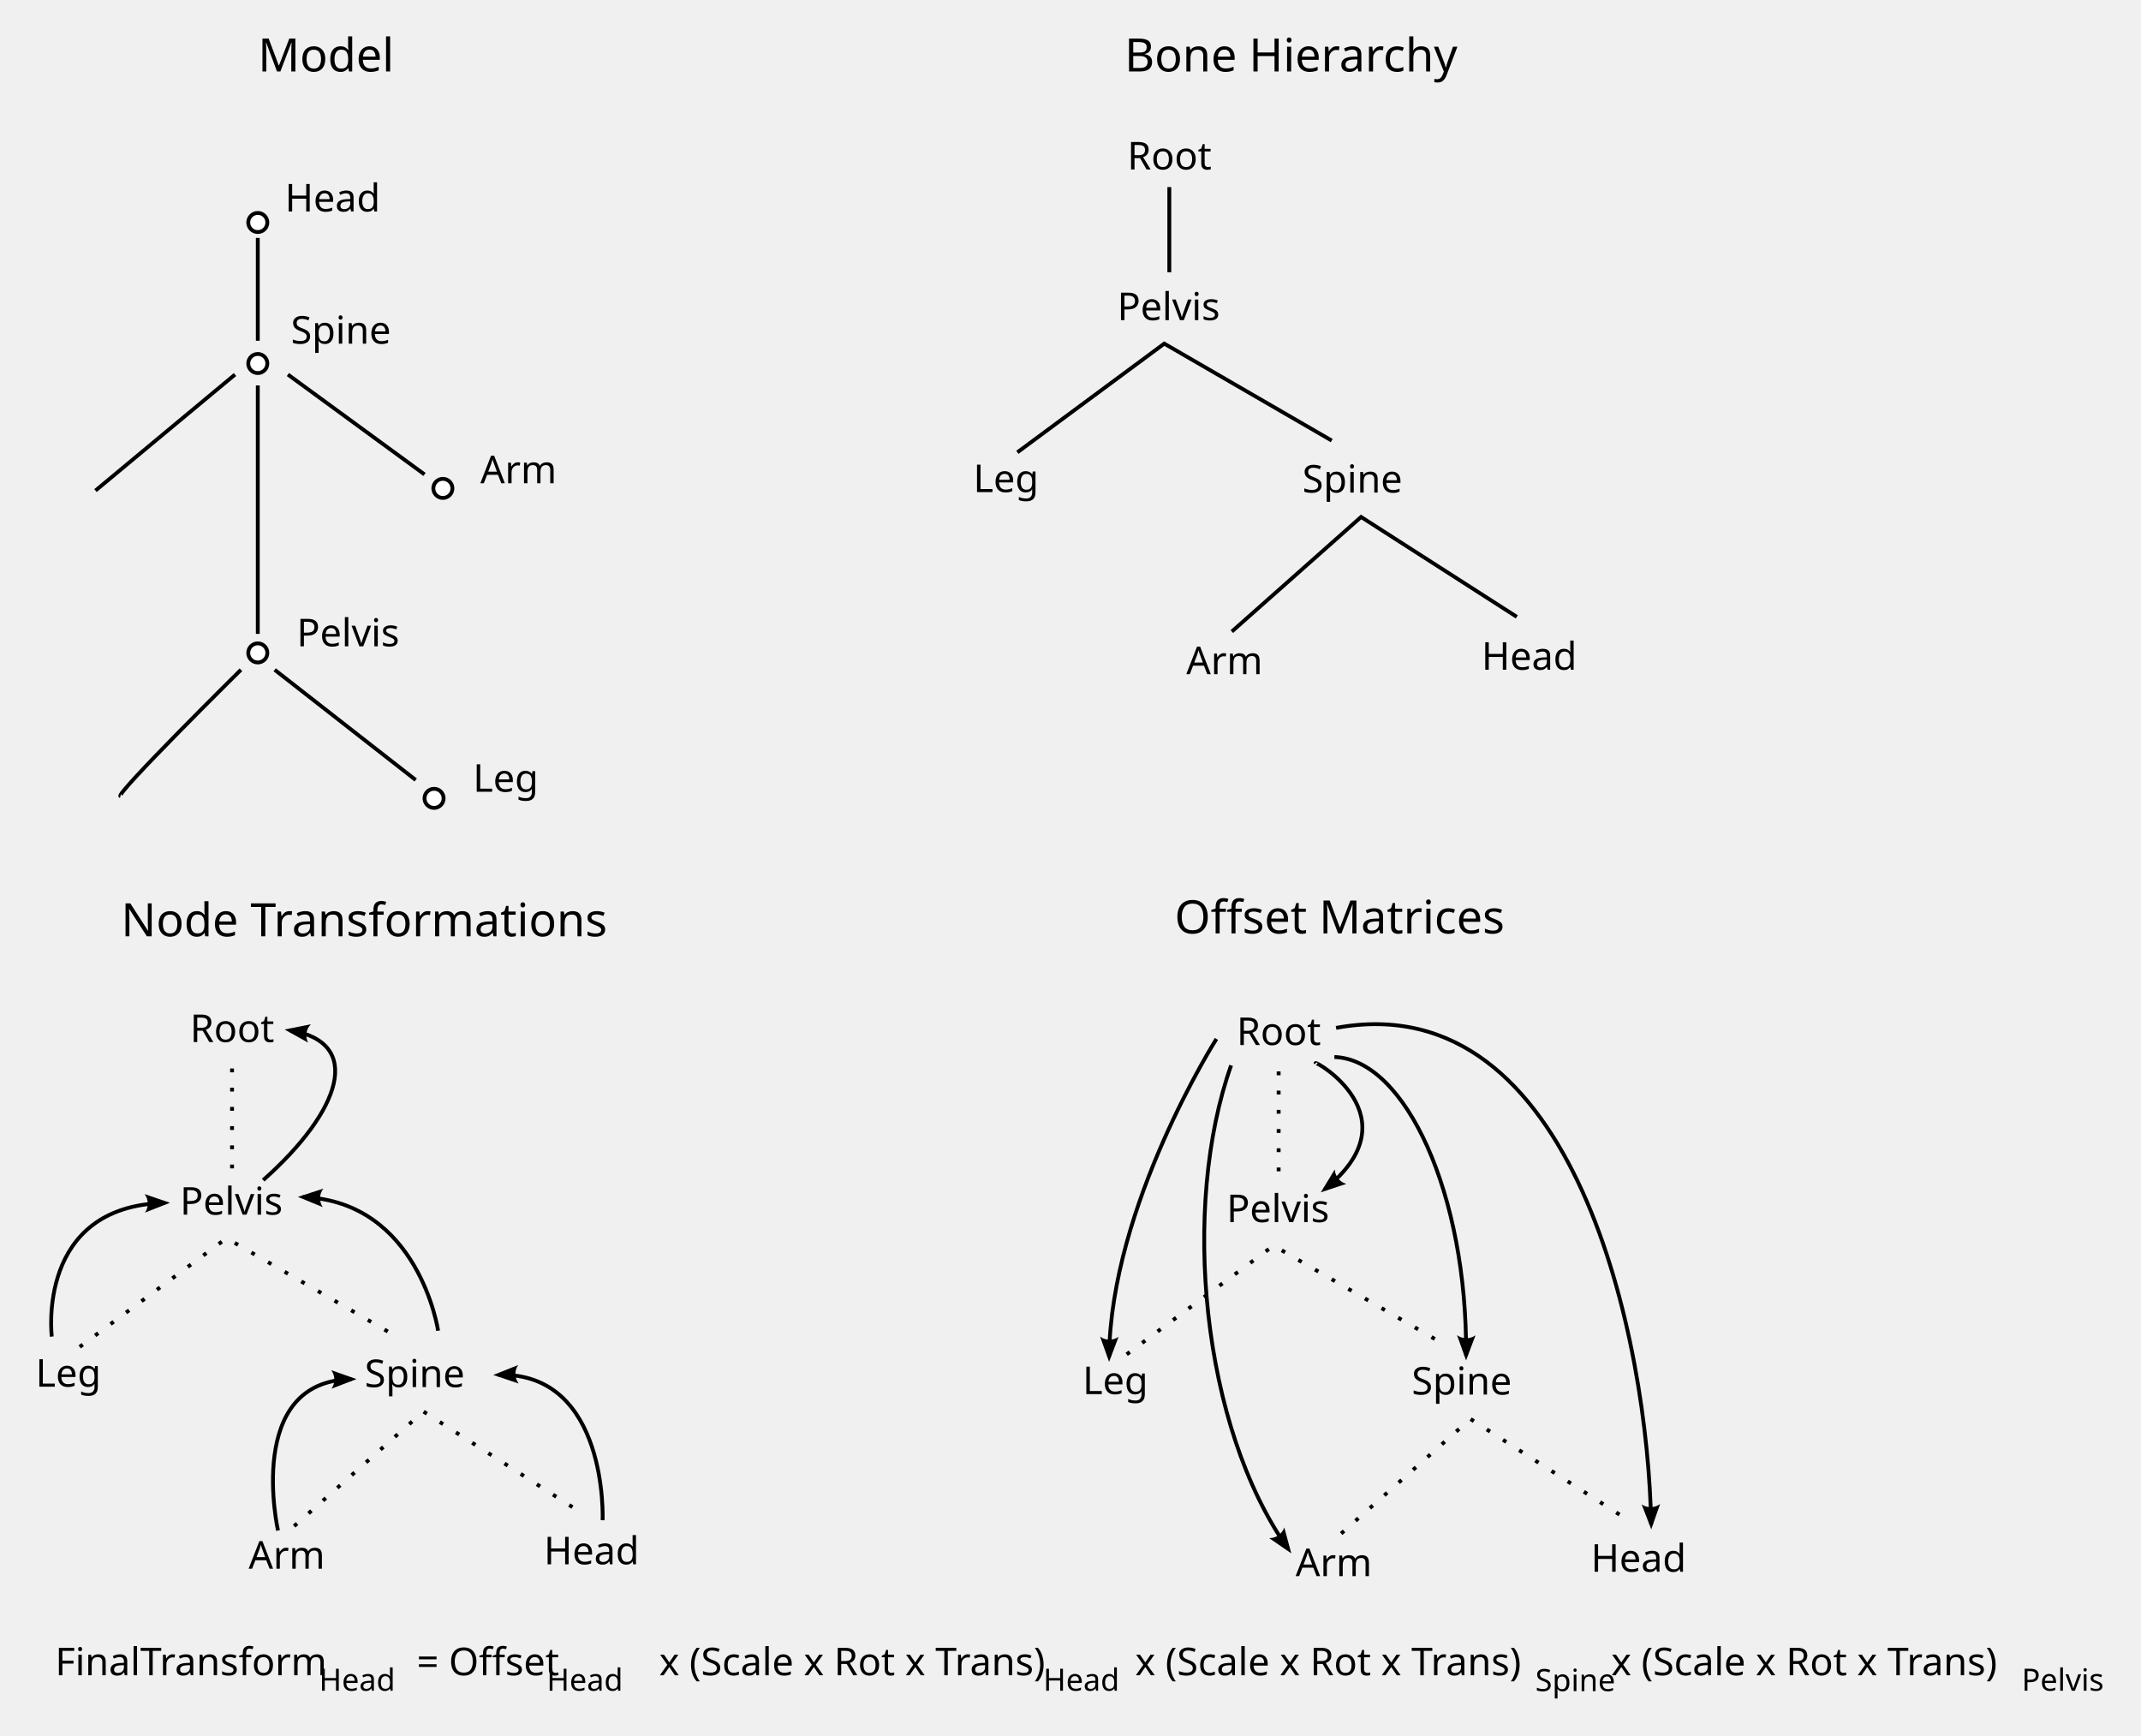
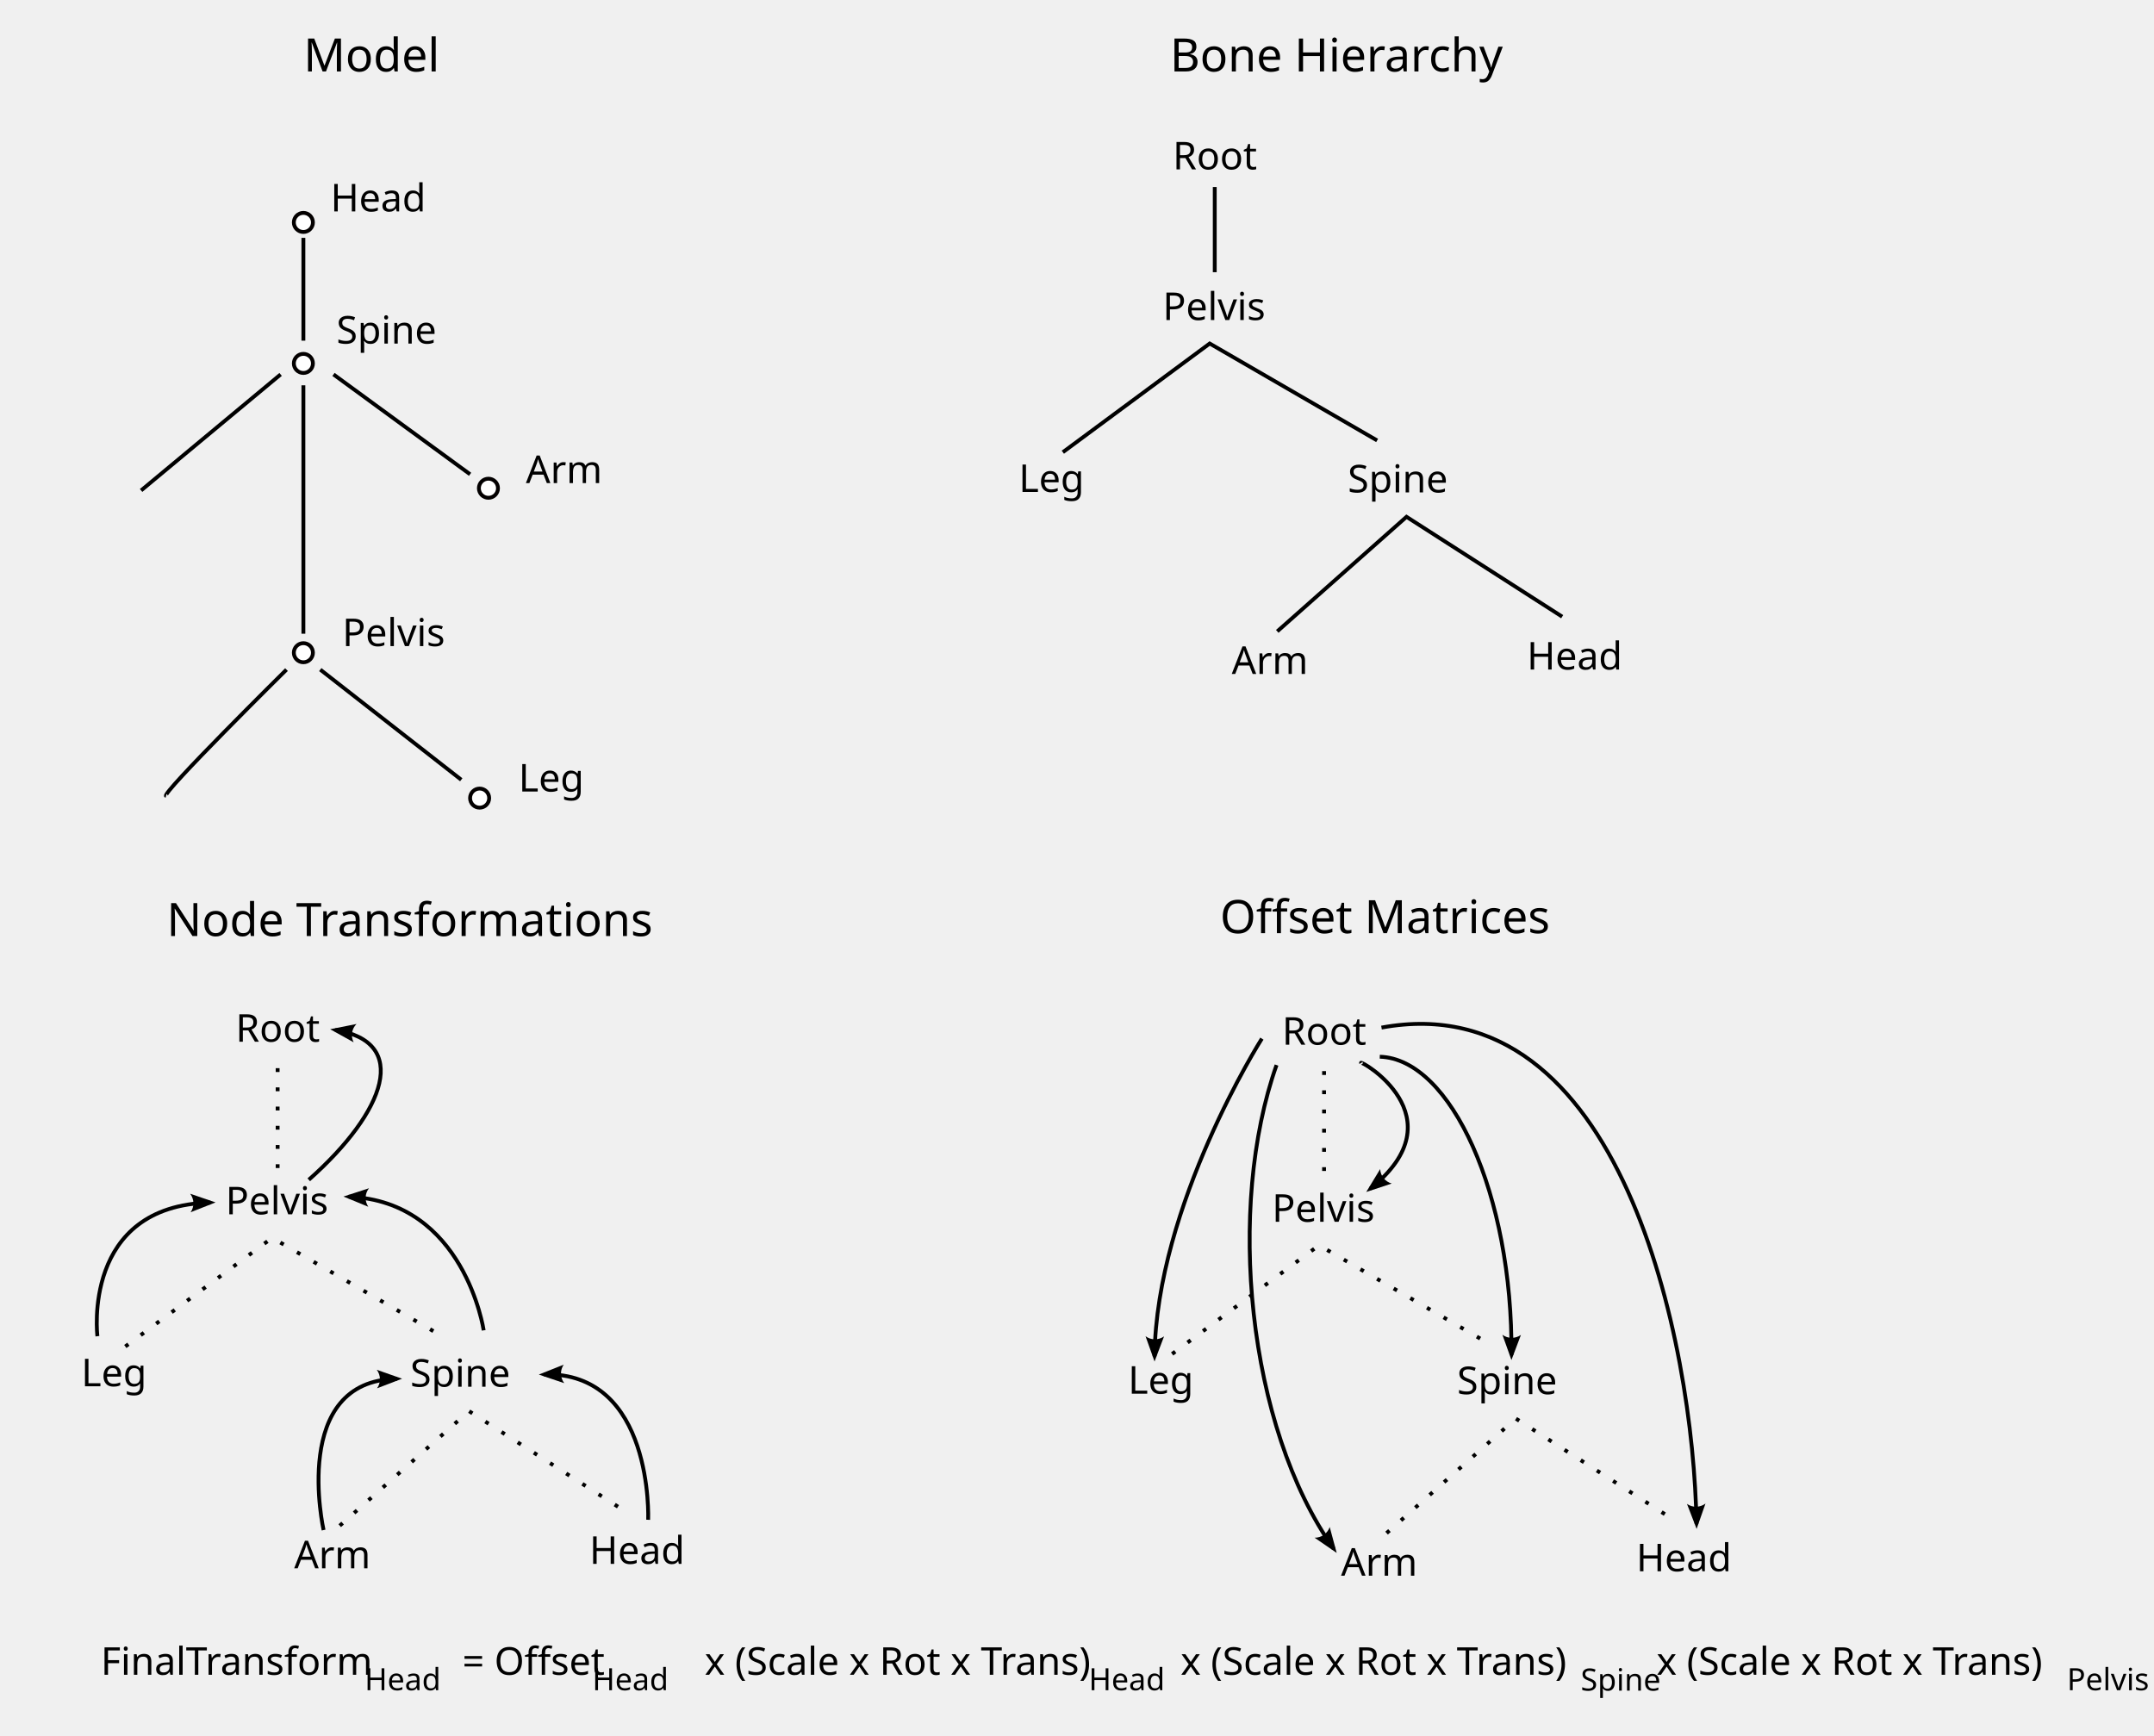
- <svg xmlns="http://www.w3.org/2000/svg" width="557.002" height="451.527" id="svg2" version="1.1">
+ <svg xmlns="http://www.w3.org/2000/svg" WIDTH="557.002" height="451.527" id="svg2" version="1.1">
  <defs id="defs4">
    <marker orient="auto" refY="0" refX="0" id="Arrow2Mend" style="overflow:visible">
-       <path id="path4020" style="font-size:12px;fill-rule:evenodd;stroke-width:0.625;stroke-linejoin:round" d="M 8.719,4.034 -2.207,0.016 8.719,-4.002 c -1.745,2.372 -1.735,5.617 -6e-7,8.035 z" transform="scale(-0.6,-0.6)" />
+       <path id="path4020" style="font-size:12px;fill-rule:evenodd;stroke-WIDTH:0.625;stroke-linejoin:round" d="M 8.719,4.034 -2.207,0.016 8.719,-4.002 c -1.745,2.372 -1.735,5.617 -6e-7,8.035 z" transform="scale(-0.6,-0.6)" />
    </marker>
    <marker orient="auto" refY="0" refX="0" id="Arrow2Lend" style="overflow:visible">
-       <path id="path4014" style="font-size:12px;fill-rule:evenodd;stroke-width:0.625;stroke-linejoin:round" d="M 8.719,4.034 -2.207,0.016 8.719,-4.002 c -1.745,2.372 -1.735,5.617 -6e-7,8.035 z" transform="matrix(-1.1,0,0,-1.1,-1.1,0)" />
+       <path id="path4014" style="font-size:12px;fill-rule:evenodd;stroke-WIDTH:0.625;stroke-linejoin:round" d="M 8.719,4.034 -2.207,0.016 8.719,-4.002 c -1.745,2.372 -1.735,5.617 -6e-7,8.035 z" transform="matrix(-1.1,0,0,-1.1,-1.1,0)" />
    </marker>
  </defs>
  <g id="layer1" transform="translate(-7.418549,-19.71972)">
    <g id="g3133" transform="translate(-171.434,-84.90304)">
-       <path id="path2985" d="m 245.92,269.53 0,-64.643" style="fill:none;stroke:#000000;stroke-width:1px;stroke-linecap:butt;stroke-linejoin:miter;stroke-opacity:1" />
-       <path id="path2987" d="m 245.92,193.268 0,-26.751" style="fill:none;stroke:#000000;stroke-width:1px;stroke-linecap:butt;stroke-linejoin:miter;stroke-opacity:1" />
-       <path id="path2989" d="M 239.996,202.057 203.691,232.248" style="fill:none;stroke:#000000;stroke-width:1px;stroke-linecap:butt;stroke-linejoin:miter;stroke-opacity:1" />
-       <path id="path2991" d="m 253.754,202.057 35.541,25.987" style="fill:none;stroke:#000000;stroke-width:1px;stroke-linecap:butt;stroke-linejoin:miter;stroke-opacity:1" />
-       <path id="path2993" d="m 241.525,278.871 c 0,0 -32.866,32.484 -31.337,32.866" style="fill:none;stroke:#000000;stroke-width:1px;stroke-linecap:butt;stroke-linejoin:miter;stroke-opacity:1" />
-       <path id="path2995" d="m 250.314,278.871 36.687,28.662" style="fill:none;stroke:#000000;stroke-width:1px;stroke-linecap:butt;stroke-linejoin:miter;stroke-opacity:1" />
-       <path transform="translate(-0.3821594,-113.5014)" d="m 248.786,276.005 c 0,1.372 -1.112,2.484 -2.484,2.484 -1.372,0 -2.484,-1.112 -2.484,-2.484 0,-1.372 1.112,-2.484 2.484,-2.484 1.372,0 2.484,1.112 2.484,2.484 z" id="path3003" style="fill:#ffffff;fill-opacity:1;stroke:#030000;stroke-width:0.999;stroke-linejoin:miter;stroke-miterlimit:4;stroke-opacity:1;stroke-dasharray:none;stroke-dashoffset:0" />
-       <path style="fill:#ffffff;fill-opacity:1;stroke:#030000;stroke-width:0.999;stroke-linejoin:miter;stroke-miterlimit:4;stroke-opacity:1;stroke-dasharray:none;stroke-dashoffset:0" id="path3017" d="m 248.786,276.005 c 0,1.372 -1.112,2.484 -2.484,2.484 -1.372,0 -2.484,-1.112 -2.484,-2.484 0,-1.372 1.112,-2.484 2.484,-2.484 1.372,0 2.484,1.112 2.484,2.484 z" transform="translate(-0.3821594,-1.528638)" />
-       <path style="fill:#ffffff;fill-opacity:1;stroke:#030000;stroke-width:0.999;stroke-linejoin:miter;stroke-miterlimit:4;stroke-opacity:1;stroke-dasharray:none;stroke-dashoffset:0" id="path3019" d="m 248.786,276.005 c 0,1.372 -1.112,2.484 -2.484,2.484 -1.372,0 -2.484,-1.112 -2.484,-2.484 0,-1.372 1.112,-2.484 2.484,-2.484 1.372,0 2.484,1.112 2.484,2.484 z" transform="translate(-0.3821594,-76.81406)" />
-       <path transform="translate(47.76993,-44.3305)" d="m 248.786,276.005 c 0,1.372 -1.112,2.484 -2.484,2.484 -1.372,0 -2.484,-1.112 -2.484,-2.484 0,-1.372 1.112,-2.484 2.484,-2.484 1.372,0 2.484,1.112 2.484,2.484 z" id="path3021" style="fill:#ffffff;fill-opacity:1;stroke:#030000;stroke-width:0.999;stroke-linejoin:miter;stroke-miterlimit:4;stroke-opacity:1;stroke-dasharray:none;stroke-dashoffset:0" />
-       <path style="fill:#ffffff;fill-opacity:1;stroke:#030000;stroke-width:0.999;stroke-linejoin:miter;stroke-miterlimit:4;stroke-opacity:1;stroke-dasharray:none;stroke-dashoffset:0" id="path3023" d="m 248.786,276.005 c 0,1.372 -1.112,2.484 -2.484,2.484 -1.372,0 -2.484,-1.112 -2.484,-2.484 0,-1.372 1.112,-2.484 2.484,-2.484 1.372,0 2.484,1.112 2.484,2.484 z" transform="translate(45.47698,36.30515)" />
+       <path id="path2985" d="m 245.92,269.53 0,-64.643" style="fill:none;stroke:#000000;stroke-WIDTH:1px;stroke-linecap:butt;stroke-linejoin:miter;stroke-opacity:1" />
+       <path id="path2987" d="m 245.92,193.268 0,-26.751" style="fill:none;stroke:#000000;stroke-WIDTH:1px;stroke-linecap:butt;stroke-linejoin:miter;stroke-opacity:1" />
+       <path id="path2989" d="M 239.996,202.057 203.691,232.248" style="fill:none;stroke:#000000;stroke-WIDTH:1px;stroke-linecap:butt;stroke-linejoin:miter;stroke-opacity:1" />
+       <path id="path2991" d="m 253.754,202.057 35.541,25.987" style="fill:none;stroke:#000000;stroke-WIDTH:1px;stroke-linecap:butt;stroke-linejoin:miter;stroke-opacity:1" />
+       <path id="path2993" d="m 241.525,278.871 c 0,0 -32.866,32.484 -31.337,32.866" style="fill:none;stroke:#000000;stroke-WIDTH:1px;stroke-linecap:butt;stroke-linejoin:miter;stroke-opacity:1" />
+       <path id="path2995" d="m 250.314,278.871 36.687,28.662" style="fill:none;stroke:#000000;stroke-WIDTH:1px;stroke-linecap:butt;stroke-linejoin:miter;stroke-opacity:1" />
+       <path transform="translate(-0.3821594,-113.5014)" d="m 248.786,276.005 c 0,1.372 -1.112,2.484 -2.484,2.484 -1.372,0 -2.484,-1.112 -2.484,-2.484 0,-1.372 1.112,-2.484 2.484,-2.484 1.372,0 2.484,1.112 2.484,2.484 z" id="path3003" style="fill:#ffffff;fill-opacity:1;stroke:#030000;stroke-WIDTH:0.999;stroke-linejoin:miter;stroke-miterlimit:4;stroke-opacity:1;stroke-dasharray:none;stroke-dashoffset:0" />
+       <path style="fill:#ffffff;fill-opacity:1;stroke:#030000;stroke-WIDTH:0.999;stroke-linejoin:miter;stroke-miterlimit:4;stroke-opacity:1;stroke-dasharray:none;stroke-dashoffset:0" id="path3017" d="m 248.786,276.005 c 0,1.372 -1.112,2.484 -2.484,2.484 -1.372,0 -2.484,-1.112 -2.484,-2.484 0,-1.372 1.112,-2.484 2.484,-2.484 1.372,0 2.484,1.112 2.484,2.484 z" transform="translate(-0.3821594,-1.528638)" />
+       <path style="fill:#ffffff;fill-opacity:1;stroke:#030000;stroke-WIDTH:0.999;stroke-linejoin:miter;stroke-miterlimit:4;stroke-opacity:1;stroke-dasharray:none;stroke-dashoffset:0" id="path3019" d="m 248.786,276.005 c 0,1.372 -1.112,2.484 -2.484,2.484 -1.372,0 -2.484,-1.112 -2.484,-2.484 0,-1.372 1.112,-2.484 2.484,-2.484 1.372,0 2.484,1.112 2.484,2.484 z" transform="translate(-0.3821594,-76.81406)" />
+       <path transform="translate(47.76993,-44.3305)" d="m 248.786,276.005 c 0,1.372 -1.112,2.484 -2.484,2.484 -1.372,0 -2.484,-1.112 -2.484,-2.484 0,-1.372 1.112,-2.484 2.484,-2.484 1.372,0 2.484,1.112 2.484,2.484 z" id="path3021" style="fill:#ffffff;fill-opacity:1;stroke:#030000;stroke-WIDTH:0.999;stroke-linejoin:miter;stroke-miterlimit:4;stroke-opacity:1;stroke-dasharray:none;stroke-dashoffset:0" />
+       <path style="fill:#ffffff;fill-opacity:1;stroke:#030000;stroke-WIDTH:0.999;stroke-linejoin:miter;stroke-miterlimit:4;stroke-opacity:1;stroke-dasharray:none;stroke-dashoffset:0" id="path3023" d="m 248.786,276.005 c 0,1.372 -1.112,2.484 -2.484,2.484 -1.372,0 -2.484,-1.112 -2.484,-2.484 0,-1.372 1.112,-2.484 2.484,-2.484 1.372,0 2.484,1.112 2.484,2.484 z" transform="translate(45.47698,36.30515)" />
      <text id="text3025" y="272.757" x="256.047" style="font-size:10px;font-style:normal;font-weight:normal;line-height:125%;letter-spacing:0px;word-spacing:0px;fill:#000000;fill-opacity:1;stroke:none;font-family:Sans" xml:space="preserve">
        <tspan id="tspan3029" y="272.757" x="256.047">Pelvis</tspan>
      </text>
      <text id="text3033" y="194.032" x="254.518" style="font-size:10px;font-style:normal;font-weight:normal;line-height:125%;letter-spacing:0px;word-spacing:0px;fill:#000000;fill-opacity:1;stroke:none;font-family:Sans" xml:space="preserve">
        <tspan y="194.032" x="254.518" id="tspan3035">Spine</tspan>
      </text>
      <text id="text3037" y="159.638" x="252.99" style="font-size:10px;font-style:normal;font-weight:normal;line-height:125%;letter-spacing:0px;word-spacing:0px;fill:#000000;fill-opacity:1;stroke:none;font-family:Sans" xml:space="preserve">
        <tspan y="159.638" x="252.99" id="tspan3039">Head</tspan>
      </text>
      <text id="text3041" y="230.337" x="303.817" style="font-size:10px;font-style:normal;font-weight:normal;line-height:125%;letter-spacing:0px;word-spacing:0px;fill:#000000;fill-opacity:1;stroke:none;font-family:Sans" xml:space="preserve">
        <tspan y="230.337" x="303.817" id="tspan3043">Arm</tspan>
      </text>
      <text id="text3045" y="310.591" x="301.906" style="font-size:10px;font-style:normal;font-weight:normal;line-height:125%;letter-spacing:0px;word-spacing:0px;fill:#000000;fill-opacity:1;stroke:none;font-family:Sans" xml:space="preserve">
        <tspan y="310.591" x="301.906" id="tspan3047">Leg</tspan>
      </text>
    </g>
    <text id="text3049" y="102.998" x="298.084" style="font-size:10px;font-style:normal;font-weight:normal;line-height:125%;letter-spacing:0px;word-spacing:0px;fill:#000000;fill-opacity:1;stroke:none;font-family:Sans" xml:space="preserve">
      <tspan id="tspan3051" y="102.998" x="298.084">Pelvis</tspan>
    </text>
    <text id="text3057" y="193.952" x="392.86" style="font-size:10px;font-style:normal;font-weight:normal;line-height:125%;letter-spacing:0px;word-spacing:0px;fill:#000000;fill-opacity:1;stroke:none;font-family:Sans" xml:space="preserve">
      <tspan y="193.952" x="392.86" id="tspan3059">Head</tspan>
    </text>
    <text id="text3061" y="195.099" x="316.046" style="font-size:10px;font-style:normal;font-weight:normal;line-height:125%;letter-spacing:0px;word-spacing:0px;fill:#000000;fill-opacity:1;stroke:none;font-family:Sans" xml:space="preserve">
      <tspan y="195.099" x="316.046" id="tspan3063">Arm</tspan>
    </text>
    <text id="text3053" y="147.858" x="346.236" style="font-size:10px;font-style:normal;font-weight:normal;line-height:125%;letter-spacing:0px;word-spacing:0px;fill:#000000;fill-opacity:1;stroke:none;font-family:Sans" xml:space="preserve">
      <tspan y="147.858" x="346.236" id="tspan3055">Spine</tspan>
    </text>
    <text id="text3065" y="147.739" x="260.633" style="font-size:10px;font-style:normal;font-weight:normal;line-height:125%;letter-spacing:0px;word-spacing:0px;fill:#000000;fill-opacity:1;stroke:none;font-family:Sans" xml:space="preserve">
      <tspan y="147.739" x="260.633" id="tspan3067">Leg</tspan>
    </text>
-     <path style="fill:none;stroke:#000000;stroke-width:1px;stroke-linecap:butt;stroke-linejoin:miter;stroke-opacity:1" d="m 272.098,137.393 38.216,-28.28 43.566,25.223" id="path3129" />
-     <path style="fill:none;stroke:#000000;stroke-width:1px;stroke-linecap:butt;stroke-linejoin:miter;stroke-opacity:1" d="m 327.893,184.016 33.63,-29.808 40.509,25.987" id="path3131" />
+     <path style="fill:none;stroke:#000000;stroke-WIDTH:1px;stroke-linecap:butt;stroke-linejoin:miter;stroke-opacity:1" d="m 272.098,137.393 38.216,-28.28 43.566,25.223" id="path3129" />
+     <path style="fill:none;stroke:#000000;stroke-WIDTH:1px;stroke-linecap:butt;stroke-linejoin:miter;stroke-opacity:1" d="m 327.893,184.016 33.63,-29.808 40.509,25.987" id="path3131" />
    <text id="text5122" y="63.8" x="300.702" style="font-size:10px;font-style:normal;font-weight:normal;line-height:125%;letter-spacing:0px;word-spacing:0px;fill:#000000;fill-opacity:1;stroke:none;font-family:Sans" xml:space="preserve">
      <tspan id="tspan5126" y="63.8" x="300.702">Root</tspan>
    </text>
    <text id="text5130" y="291.581" x="329.144" style="font-size:10px;font-style:normal;font-weight:normal;line-height:125%;letter-spacing:0px;word-spacing:0px;fill:#000000;fill-opacity:1;stroke:none;font-family:Sans" xml:space="preserve">
      <tspan y="291.581" x="329.144" id="tspan5132">Root</tspan>
    </text>
    <text id="text5134" y="290.803" x="56.86" style="font-size:10px;font-style:normal;font-weight:normal;line-height:125%;letter-spacing:0px;word-spacing:0px;fill:#000000;fill-opacity:1;stroke:none;font-family:Sans" xml:space="preserve">
      <tspan y="290.803" x="56.86" id="tspan5136">Root</tspan>
    </text>
-     <path id="path5138" d="m 311.627,90.552 0,-22.165" style="fill:none;stroke:#000000;stroke-width:1px;stroke-linecap:butt;stroke-linejoin:miter;stroke-opacity:1" />
+     <path id="path5138" d="m 311.627,90.552 0,-22.165" style="fill:none;stroke:#000000;stroke-WIDTH:1px;stroke-linecap:butt;stroke-linejoin:miter;stroke-opacity:1" />
    <text xml:space="preserve" style="font-size:10px;font-style:normal;font-weight:normal;line-height:125%;letter-spacing:0px;word-spacing:0px;fill:#000000;fill-opacity:1;stroke:none;font-family:Sans" x="54.242" y="335.714" id="text3172">
      <tspan x="54.242" y="335.714" id="tspan3174">Pelvis</tspan>
    </text>
    <text xml:space="preserve" style="font-size:10px;font-style:normal;font-weight:normal;line-height:125%;letter-spacing:0px;word-spacing:0px;fill:#000000;fill-opacity:1;stroke:none;font-family:Sans" x="148.913" y="426.668" id="text3176">
      <tspan id="tspan3178" x="148.913" y="426.668">Head</tspan>
    </text>
    <text xml:space="preserve" style="font-size:10px;font-style:normal;font-weight:normal;line-height:125%;letter-spacing:0px;word-spacing:0px;fill:#000000;fill-opacity:1;stroke:none;font-family:Sans" x="72.099" y="427.815" id="text3180">
      <tspan id="tspan3182" x="72.099" y="427.815">Arm</tspan>
    </text>
    <text xml:space="preserve" style="font-size:10px;font-style:normal;font-weight:normal;line-height:125%;letter-spacing:0px;word-spacing:0px;fill:#000000;fill-opacity:1;stroke:none;font-family:Sans" x="102.29" y="380.574" id="text3184">
      <tspan id="tspan3186" x="102.29" y="380.574">Spine</tspan>
    </text>
    <text xml:space="preserve" style="font-size:10px;font-style:normal;font-weight:normal;line-height:125%;letter-spacing:0px;word-spacing:0px;fill:#000000;fill-opacity:1;stroke:none;font-family:Sans" x="16.686" y="380.455" id="text3188">
      <tspan id="tspan3190" x="16.686" y="380.455">Leg</tspan>
    </text>
-     <path id="path3192" d="m 28.151,370.109 38.216,-28.28 43.566,25.223" style="fill:none;stroke:#000000;stroke-width:1;stroke-linecap:butt;stroke-linejoin:miter;stroke-miterlimit:4;stroke-opacity:1;stroke-dasharray:1, 4;stroke-dashoffset:0" />
-     <path id="path3194" d="m 83.946,416.732 33.63,-29.808 40.509,25.987" style="fill:none;stroke:#000000;stroke-width:1;stroke-linecap:butt;stroke-linejoin:miter;stroke-miterlimit:4;stroke-opacity:1;stroke-dasharray:1, 4;stroke-dashoffset:0" />
-     <path style="fill:none;stroke:#000000;stroke-width:1px;stroke-linecap:butt;stroke-linejoin:miter;stroke-opacity:1;marker-end:url(#Arrow2Mend)" d="m 121.398,365.905 c 0,0 -4.968,-33.63 -35.159,-34.777" id="path3982" />
-     <path style="fill:none;stroke:#000000;stroke-width:1px;stroke-linecap:butt;stroke-linejoin:miter;stroke-opacity:1;marker-end:url(#Arrow2Mend)" d="m 20.89,367.433 c 0,0 -4.204,-34.012 29.426,-34.777" id="path3984" />
-     <path style="fill:none;stroke:#000000;stroke-width:1px;stroke-linecap:butt;stroke-linejoin:miter;stroke-opacity:1;marker-end:url(#Arrow2Mend)" d="m 164.2,415.203 c 0,0 1.529,-38.598 -27.133,-37.834" id="path3986" />
-     <path style="fill:none;stroke:#000000;stroke-width:1px;stroke-linecap:butt;stroke-linejoin:miter;stroke-opacity:1;marker-end:url(#Arrow2Mend)" d="m 79.742,417.879 c 0,0 -8.79,-38.98 19.108,-39.362" id="path3988" />
+     <path id="path3192" d="m 28.151,370.109 38.216,-28.28 43.566,25.223" style="fill:none;stroke:#000000;stroke-WIDTH:1;stroke-linecap:butt;stroke-linejoin:miter;stroke-miterlimit:4;stroke-opacity:1;stroke-dasharray:1, 4;stroke-dashoffset:0" />
+     <path id="path3194" d="m 83.946,416.732 33.63,-29.808 40.509,25.987" style="fill:none;stroke:#000000;stroke-WIDTH:1;stroke-linecap:butt;stroke-linejoin:miter;stroke-miterlimit:4;stroke-opacity:1;stroke-dasharray:1, 4;stroke-dashoffset:0" />
+     <path style="fill:none;stroke:#000000;stroke-WIDTH:1px;stroke-linecap:butt;stroke-linejoin:miter;stroke-opacity:1;marker-end:url(#Arrow2Mend)" d="m 121.398,365.905 c 0,0 -4.968,-33.63 -35.159,-34.777" id="path3982" />
+     <path style="fill:none;stroke:#000000;stroke-WIDTH:1px;stroke-linecap:butt;stroke-linejoin:miter;stroke-opacity:1;marker-end:url(#Arrow2Mend)" d="m 20.89,367.433 c 0,0 -4.204,-34.012 29.426,-34.777" id="path3984" />
+     <path style="fill:none;stroke:#000000;stroke-WIDTH:1px;stroke-linecap:butt;stroke-linejoin:miter;stroke-opacity:1;marker-end:url(#Arrow2Mend)" d="m 164.2,415.203 c 0,0 1.529,-38.598 -27.133,-37.834" id="path3986" />
+     <path style="fill:none;stroke:#000000;stroke-WIDTH:1px;stroke-linecap:butt;stroke-linejoin:miter;stroke-opacity:1;marker-end:url(#Arrow2Mend)" d="m 79.742,417.879 c 0,0 -8.79,-38.98 19.108,-39.362" id="path3988" />
    <text id="text4804" y="337.65" x="326.527" style="font-size:10px;font-style:normal;font-weight:normal;line-height:125%;letter-spacing:0px;word-spacing:0px;fill:#000000;fill-opacity:1;stroke:none;font-family:Sans" xml:space="preserve">
      <tspan id="tspan4806" y="337.65" x="326.527">Pelvis</tspan>
    </text>
    <text id="text4808" y="428.604" x="421.303" style="font-size:10px;font-style:normal;font-weight:normal;line-height:125%;letter-spacing:0px;word-spacing:0px;fill:#000000;fill-opacity:1;stroke:none;font-family:Sans" xml:space="preserve">
      <tspan y="428.604" x="421.303" id="tspan4810">Head</tspan>
    </text>
    <text id="text4812" y="429.75" x="344.489" style="font-size:10px;font-style:normal;font-weight:normal;line-height:125%;letter-spacing:0px;word-spacing:0px;fill:#000000;fill-opacity:1;stroke:none;font-family:Sans" xml:space="preserve">
      <tspan y="429.75" x="344.489" id="tspan4814">Arm</tspan>
    </text>
    <text id="text4816" y="382.51" x="374.679" style="font-size:10px;font-style:normal;font-weight:normal;line-height:125%;letter-spacing:0px;word-spacing:0px;fill:#000000;fill-opacity:1;stroke:none;font-family:Sans" xml:space="preserve">
      <tspan y="382.51" x="374.679" id="tspan4818">Spine</tspan>
    </text>
    <text id="text4820" y="382.39" x="289.075" style="font-size:10px;font-style:normal;font-weight:normal;line-height:125%;letter-spacing:0px;word-spacing:0px;fill:#000000;fill-opacity:1;stroke:none;font-family:Sans" xml:space="preserve">
      <tspan y="382.39" x="289.075" id="tspan4822">Leg</tspan>
    </text>
-     <path style="fill:none;stroke:#000000;stroke-width:1;stroke-linecap:butt;stroke-linejoin:miter;stroke-miterlimit:4;stroke-opacity:1;stroke-dasharray:1, 4;stroke-dashoffset:0" d="m 300.54,372.044 38.216,-28.28 43.566,25.223" id="path4824" />
-     <path style="fill:none;stroke:#000000;stroke-width:1;stroke-linecap:butt;stroke-linejoin:miter;stroke-miterlimit:4;stroke-opacity:1;stroke-dasharray:1, 4;stroke-dashoffset:0" d="m 356.336,418.668 33.63,-29.808 40.509,25.987" id="path4826" />
-     <path style="fill:none;stroke:#000000;stroke-width:1px;stroke-linecap:butt;stroke-linejoin:miter;stroke-opacity:1;marker-end:url(#Arrow2Mend)" d="m 323.889,289.995 c 0,0 -27.543,43.329 -27.925,82.692" id="path4828" />
-     <path style="fill:none;stroke:#000000;stroke-width:1px;stroke-linecap:butt;stroke-linejoin:miter;stroke-opacity:1;marker-end:url(#Arrow2Mend)" d="m 354.566,294.701 c 18.535,0.573 34.645,35.948 34.263,77.604" id="path4830" />
-     <path style="fill:none;stroke:#000000;stroke-width:1px;stroke-linecap:butt;stroke-linejoin:miter;stroke-opacity:1;marker-end:url(#Arrow2Mend)" d="m 355.013,287.123 c 62.292,-11.465 81.203,81.742 81.968,129.13" id="path4832" />
-     <path style="fill:none;stroke:#000000;stroke-width:1px;stroke-linecap:butt;stroke-linejoin:miter;stroke-opacity:1;marker-end:url(#Arrow2Mend)" d="m 327.706,296.874 c -13.035,36.785 -7.755,93.909 14.882,125.876" id="path4836" />
+     <path style="fill:none;stroke:#000000;stroke-WIDTH:1;stroke-linecap:butt;stroke-linejoin:miter;stroke-miterlimit:4;stroke-opacity:1;stroke-dasharray:1, 4;stroke-dashoffset:0" d="m 300.54,372.044 38.216,-28.28 43.566,25.223" id="path4824" />
+     <path style="fill:none;stroke:#000000;stroke-WIDTH:1;stroke-linecap:butt;stroke-linejoin:miter;stroke-miterlimit:4;stroke-opacity:1;stroke-dasharray:1, 4;stroke-dashoffset:0" d="m 356.336,418.668 33.63,-29.808 40.509,25.987" id="path4826" />
+     <path style="fill:none;stroke:#000000;stroke-WIDTH:1px;stroke-linecap:butt;stroke-linejoin:miter;stroke-opacity:1;marker-end:url(#Arrow2Mend)" d="m 323.889,289.995 c 0,0 -27.543,43.329 -27.925,82.692" id="path4828" />
+     <path style="fill:none;stroke:#000000;stroke-WIDTH:1px;stroke-linecap:butt;stroke-linejoin:miter;stroke-opacity:1;marker-end:url(#Arrow2Mend)" d="m 354.566,294.701 c 18.535,0.573 34.645,35.948 34.263,77.604" id="path4830" />
+     <path style="fill:none;stroke:#000000;stroke-WIDTH:1px;stroke-linecap:butt;stroke-linejoin:miter;stroke-opacity:1;marker-end:url(#Arrow2Mend)" d="m 355.013,287.123 c 62.292,-11.465 81.203,81.742 81.968,129.13" id="path4832" />
+     <path style="fill:none;stroke:#000000;stroke-WIDTH:1px;stroke-linecap:butt;stroke-linejoin:miter;stroke-opacity:1;marker-end:url(#Arrow2Mend)" d="m 327.706,296.874 c -13.035,36.785 -7.755,93.909 14.882,125.876" id="path4836" />
    <text xml:space="preserve" style="font-size:12px;font-style:normal;font-weight:normal;line-height:125%;letter-spacing:0px;word-spacing:0px;fill:#000000;fill-opacity:1;stroke:none;font-family:Sans" x="312.99" y="262.543" id="text5022">
      <tspan x="312.99" y="262.543" id="tspan5030">Offset Matrices</tspan>
    </text>
    <text xml:space="preserve" style="font-size:12px;font-style:normal;font-weight:normal;line-height:125%;letter-spacing:0px;word-spacing:0px;fill:#000000;fill-opacity:1;stroke:none;font-family:Sans" x="74.543" y="38.31" id="text5034">
      <tspan id="tspan5036" x="74.543" y="38.31">Model</tspan>
    </text>
    <text xml:space="preserve" style="font-size:12px;font-style:normal;font-weight:normal;line-height:125%;letter-spacing:0px;word-spacing:0px;fill:#000000;fill-opacity:1;stroke:none;font-family:Sans" x="299.992" y="38.31" id="text5038">
      <tspan id="tspan5040" x="299.992" y="38.31">Bone Hierarchy</tspan>
    </text>
    <text xml:space="preserve" style="font-size:12px;font-style:normal;font-weight:normal;line-height:125%;letter-spacing:0px;word-spacing:0px;fill:#000000;fill-opacity:1;stroke:none;font-family:Sans" x="38.92" y="263.292" id="text5042">
      <tspan id="tspan5044" x="38.92" y="263.292">Node Transformations</tspan>
    </text>
    <g id="g5110" transform="translate(-25.22253,2.292957)">
      <text id="text5082" y="453.246" x="46.995" style="font-size:10px;font-style:normal;font-weight:normal;line-height:125%;letter-spacing:0px;word-spacing:0px;fill:#000000;fill-opacity:1;stroke:none;font-family:Sans" xml:space="preserve">
        <tspan id="tspan5086" y="453.246" x="46.995">FinalTransform         = Offset          x (Scale x Rot x Trans)         x (Scale x Rot x Trans)         x (Scale x Rot x Trans) </tspan>
      </text>
      <text id="text5090" y="457.266" x="115.634" style="font-size:8px;font-style:normal;font-weight:normal;line-height:125%;letter-spacing:0px;word-spacing:0px;fill:#000000;fill-opacity:1;stroke:none;font-family:Sans" xml:space="preserve">
        <tspan y="457.266" x="115.634" id="tspan5092">Head</tspan>
      </text>
      <text id="text5098" y="457.363" x="432.062" style="font-size:8px;font-style:normal;font-weight:normal;line-height:125%;letter-spacing:0px;word-spacing:0px;fill:#000000;fill-opacity:1;stroke:none;font-family:Sans" xml:space="preserve">
        <tspan y="457.363" x="432.062" id="tspan5100">Spine</tspan>
      </text>
      <text xml:space="preserve" style="font-size:8px;font-style:normal;font-weight:normal;line-height:125%;letter-spacing:0px;word-spacing:0px;fill:#000000;fill-opacity:1;stroke:none;font-family:Sans" x="304.038" y="457.266" id="text5102">
        <tspan id="tspan5104" x="304.038" y="457.266">Head</tspan>
      </text>
      <text id="text5106" y="457.266" x="174.868" style="font-size:8px;font-style:normal;font-weight:normal;line-height:125%;letter-spacing:0px;word-spacing:0px;fill:#000000;fill-opacity:1;stroke:none;font-family:Sans" xml:space="preserve">
        <tspan y="457.266" x="174.868" id="tspan5108">Head</tspan>
      </text>
      <text id="text5383" y="457.266" x="558.593" style="font-size:8px;font-style:normal;font-weight:normal;line-height:125%;letter-spacing:0px;word-spacing:0px;fill:#000000;fill-opacity:1;stroke:none;font-family:Sans" xml:space="preserve">
        <tspan y="457.266" x="558.593" id="tspan5385">Pelvis</tspan>
      </text>
    </g>
-     <path style="fill:none;stroke:#000000;stroke-width:1;stroke-linecap:butt;stroke-linejoin:miter;stroke-miterlimit:4;stroke-opacity:1;stroke-dasharray:1, 4;stroke-dashoffset:0" d="m 67.785,297.682 0,25.987" id="path5159" />
-     <path id="path5161" d="m 340.07,298.446 0,25.987" style="fill:none;stroke:#000000;stroke-width:1;stroke-linecap:butt;stroke-linejoin:miter;stroke-miterlimit:4;stroke-opacity:1;stroke-dasharray:1, 4;stroke-dashoffset:0" />
-     <path style="fill:none;stroke:#000000;stroke-width:1px;stroke-linecap:butt;stroke-linejoin:miter;stroke-opacity:1;marker-end:url(#Arrow2Mend)" d="m 58.47,297.006 c 20.254,-17.962 26.369,-35.923 6.879,-38.98" id="path5195" transform="translate(17.41855,29.71972)" />
-     <path id="path5381" d="m 349.701,296.322 c -0.652,-1.043 25.972,13.944 2.376,32.746" style="fill:none;stroke:#000000;stroke-width:1px;stroke-linecap:butt;stroke-linejoin:miter;stroke-opacity:1;marker-end:url(#Arrow2Mend)" />
+     <path style="fill:none;stroke:#000000;stroke-WIDTH:1;stroke-linecap:butt;stroke-linejoin:miter;stroke-miterlimit:4;stroke-opacity:1;stroke-dasharray:1, 4;stroke-dashoffset:0" d="m 67.785,297.682 0,25.987" id="path5159" />
+     <path id="path5161" d="m 340.07,298.446 0,25.987" style="fill:none;stroke:#000000;stroke-WIDTH:1;stroke-linecap:butt;stroke-linejoin:miter;stroke-miterlimit:4;stroke-opacity:1;stroke-dasharray:1, 4;stroke-dashoffset:0" />
+     <path style="fill:none;stroke:#000000;stroke-WIDTH:1px;stroke-linecap:butt;stroke-linejoin:miter;stroke-opacity:1;marker-end:url(#Arrow2Mend)" d="m 58.47,297.006 c 20.254,-17.962 26.369,-35.923 6.879,-38.98" id="path5195" transform="translate(17.41855,29.71972)" />
+     <path id="path5381" d="m 349.701,296.322 c -0.652,-1.043 25.972,13.944 2.376,32.746" style="fill:none;stroke:#000000;stroke-WIDTH:1px;stroke-linecap:butt;stroke-linejoin:miter;stroke-opacity:1;marker-end:url(#Arrow2Mend)" />
  </g>
</svg>
